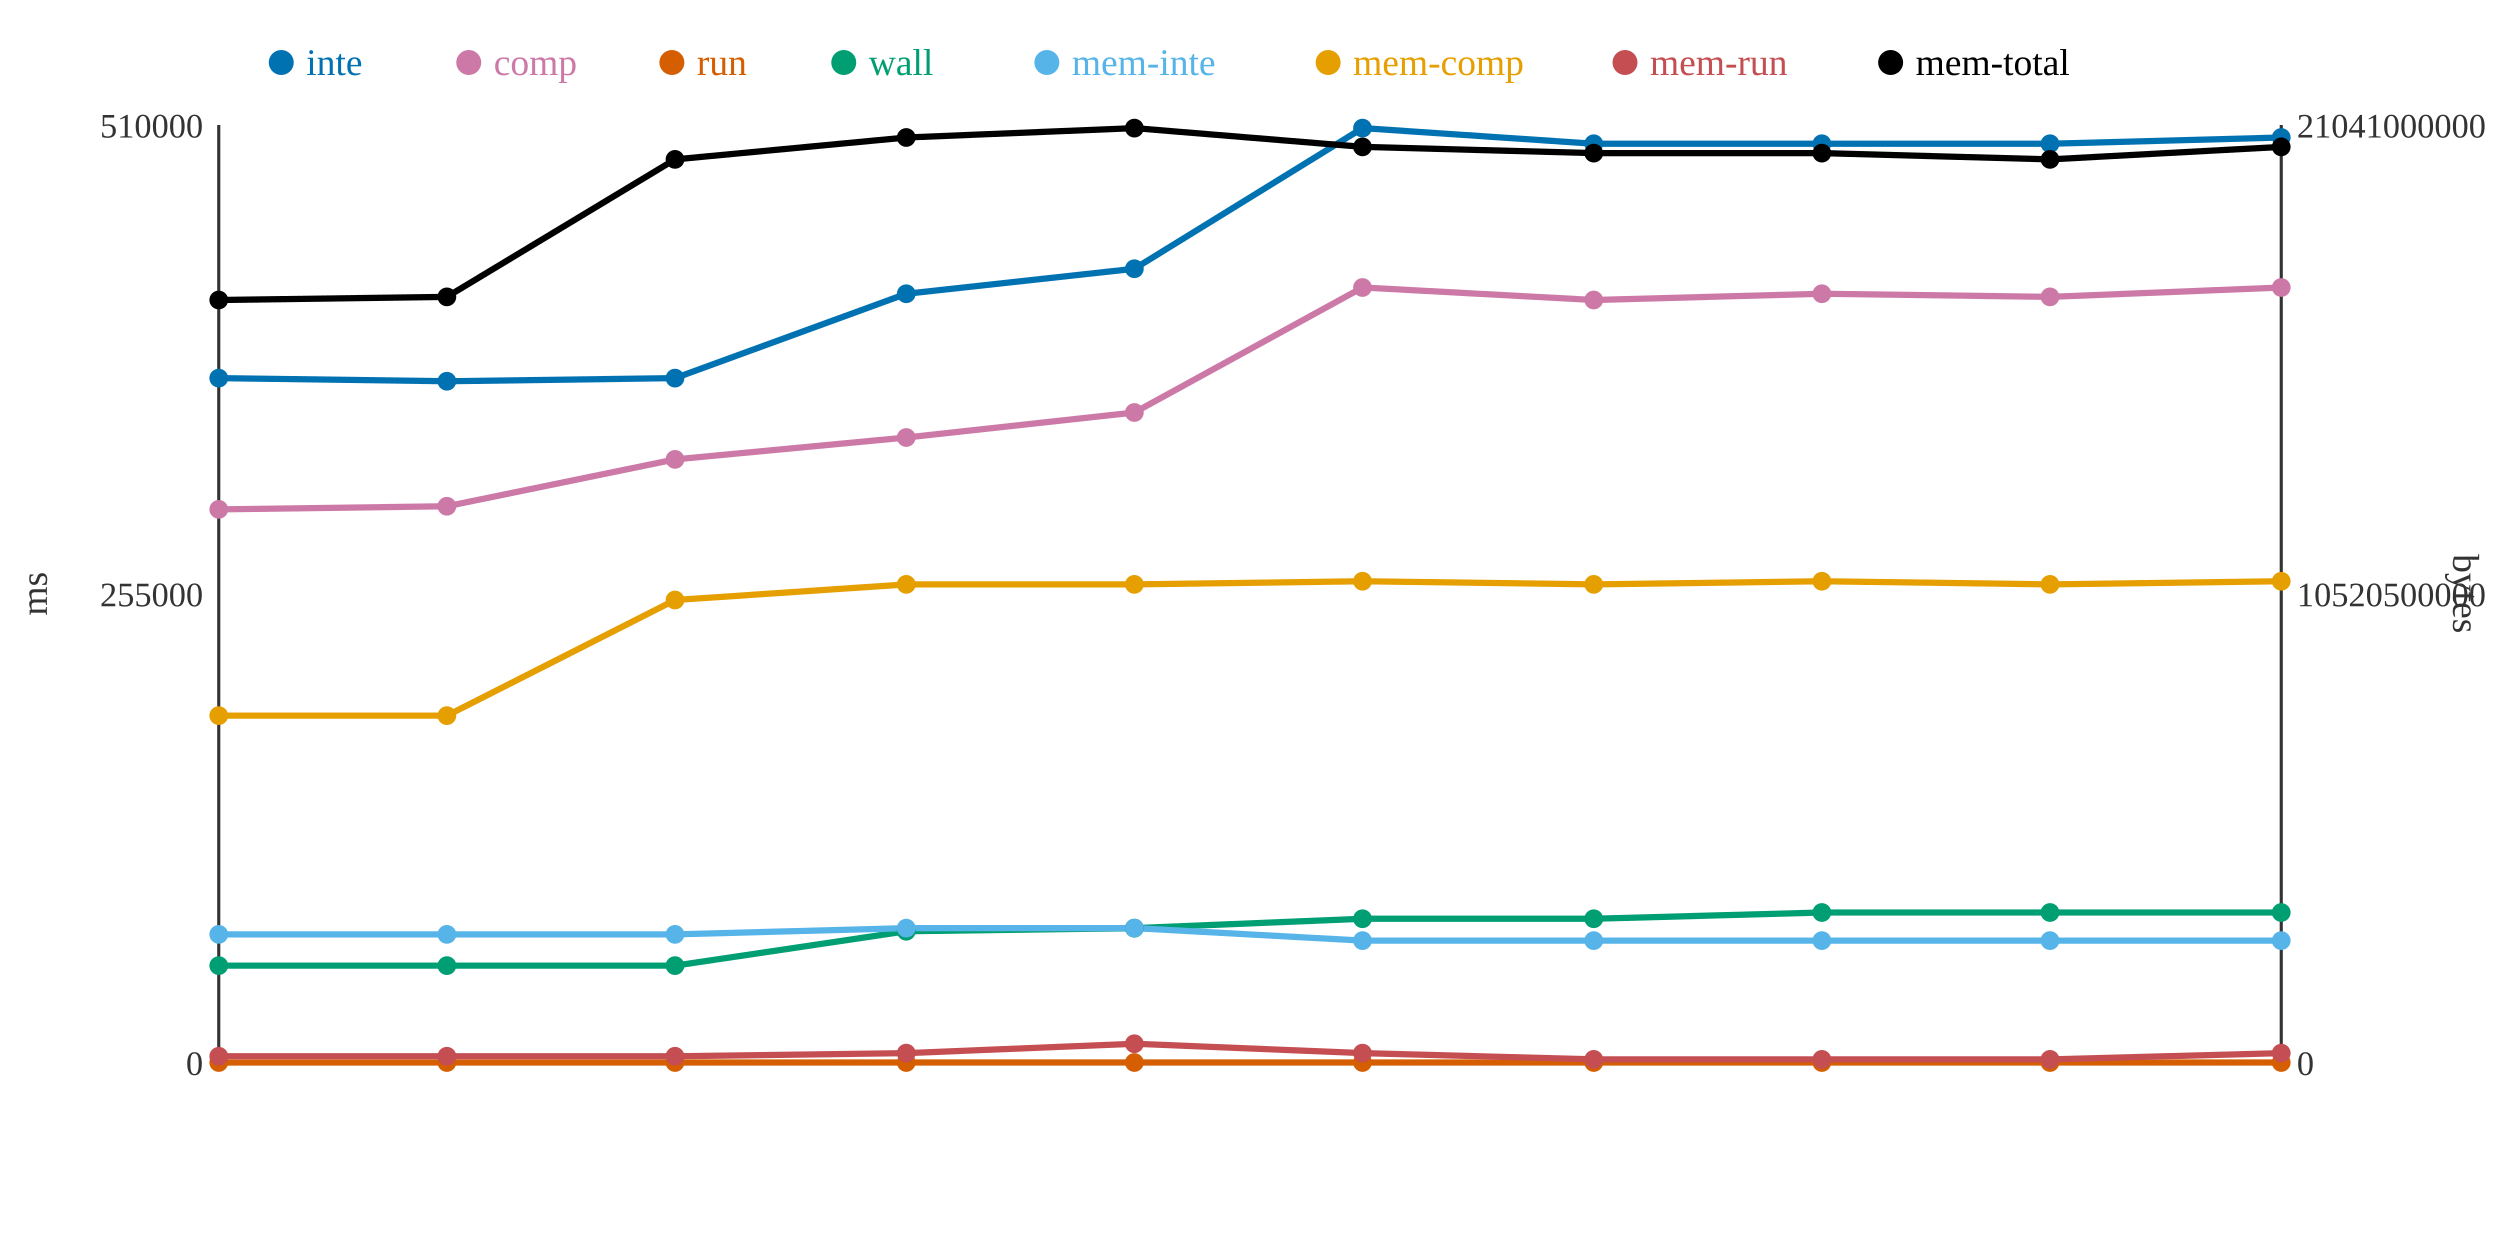
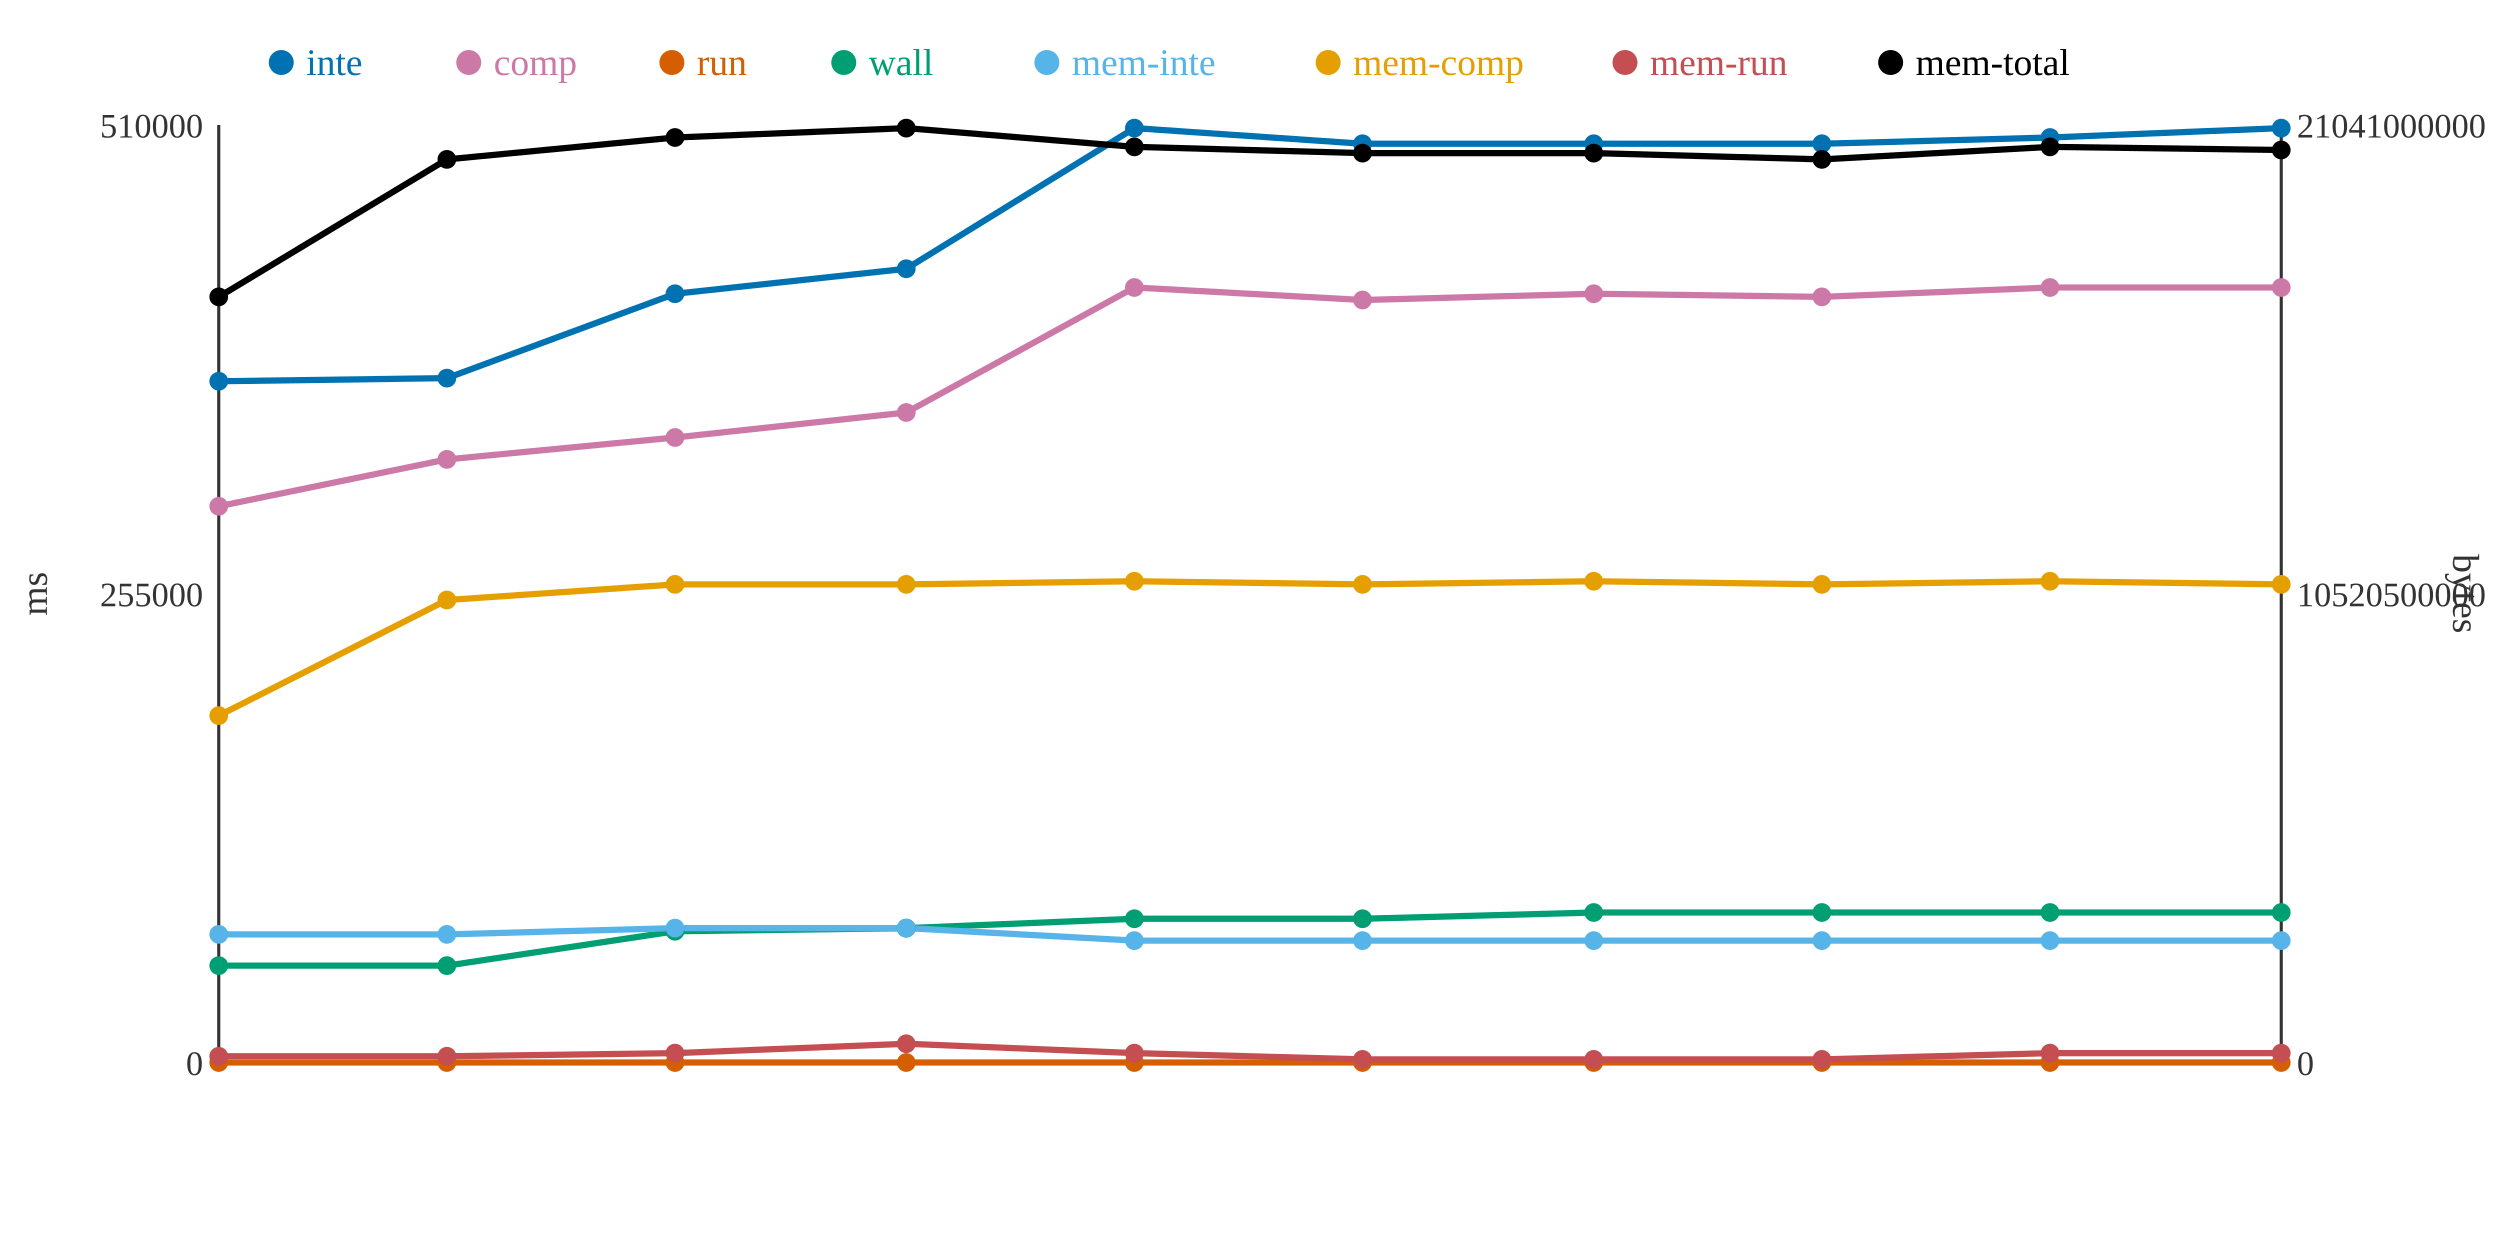
<svg xmlns="http://www.w3.org/2000/svg" width="800" height="400">
  <rect width="800" height="400" fill="white" />
  <line x1="70" y1="40" x2="70" y2="340" stroke="#333" stroke-width="1" />
  <line x1="70" y1="340" x2="730" y2="340" stroke="#333" stroke-width="1" />
  <line x1="730" y1="40" x2="730" y2="340" stroke="#333" stroke-width="1" />
  <text x="65" y="344" text-anchor="end" font-size="11" fill="#333">0</text>
  <text x="65" y="194" text-anchor="end" font-size="11" fill="#333">255000</text>
  <text x="65" y="44" text-anchor="end" font-size="11" fill="#333">510000</text>
  <text x="15" y="190" text-anchor="middle" font-size="12" fill="#333" transform="rotate(-90 15 190)">ms</text>
  <text x="735" y="344" text-anchor="start" font-size="11" fill="#333">0</text>
  <text x="735" y="194" text-anchor="start" font-size="11" fill="#333">10520500000</text>
  <text x="735" y="44" text-anchor="start" font-size="11" fill="#333">21041000000</text>
  <text x="785" y="190" text-anchor="middle" font-size="12" fill="#333" transform="rotate(90 785 190)">bytes</text>
-   <polyline points="70,121 143,122 216,121 290,94 363,86 436,41 510,46 583,46 656,46 730,44" fill="none" stroke="#0072B2" stroke-width="2" />
-   <polyline points="70,163 143,162 216,147 290,140 363,132 436,92 510,96 583,94 656,95 730,92" fill="none" stroke="#CC79A7" stroke-width="2" />
+   <polyline points="70,122 143,121 216,94 290,86 363,41 436,46 510,46 583,46 656,44 730,41" fill="none" stroke="#0072B2" stroke-width="2" />
+   <polyline points="70,162 143,147 216,140 290,132 363,92 436,96 510,94 583,95 656,92 730,92" fill="none" stroke="#CC79A7" stroke-width="2" />
  <polyline points="70,340 143,340 216,340 290,340 363,340 436,340 510,340 583,340 656,340 730,340" fill="none" stroke="#D55E00" stroke-width="2" />
-   <polyline points="70,309 143,309 216,309 290,298 363,297 436,294 510,294 583,292 656,292 730,292" fill="none" stroke="#009E73" stroke-width="2" />
-   <polyline points="70,299 143,299 216,299 290,297 363,297 436,301 510,301 583,301 656,301 730,301" fill="none" stroke="#56B4E9" stroke-width="2" />
-   <polyline points="70,229 143,229 216,192 290,187 363,187 436,186 510,187 583,186 656,187 730,186" fill="none" stroke="#E69F00" stroke-width="2" />
-   <polyline points="70,338 143,338 216,338 290,337 363,334 436,337 510,339 583,339 656,339 730,337" fill="none" stroke="#C44E52" stroke-width="2" />
-   <polyline points="70,96 143,95 216,51 290,44 363,41 436,47 510,49 583,49 656,51 730,47" fill="none" stroke="#000000" stroke-width="2" />
-   <circle cx="70" cy="121" r="3" fill="#0072B2" />
-   <circle cx="70" cy="163" r="3" fill="#CC79A7" />
+   <polyline points="70,309 143,309 216,298 290,297 363,294 436,294 510,292 583,292 656,292 730,292" fill="none" stroke="#009E73" stroke-width="2" />
+   <polyline points="70,299 143,299 216,297 290,297 363,301 436,301 510,301 583,301 656,301 730,301" fill="none" stroke="#56B4E9" stroke-width="2" />
+   <polyline points="70,229 143,192 216,187 290,187 363,186 436,187 510,186 583,187 656,186 730,187" fill="none" stroke="#E69F00" stroke-width="2" />
+   <polyline points="70,338 143,338 216,337 290,334 363,337 436,339 510,339 583,339 656,337 730,337" fill="none" stroke="#C44E52" stroke-width="2" />
+   <polyline points="70,95 143,51 216,44 290,41 363,47 436,49 510,49 583,51 656,47 730,48" fill="none" stroke="#000000" stroke-width="2" />
+   <circle cx="70" cy="122" r="3" fill="#0072B2" />
+   <circle cx="70" cy="162" r="3" fill="#CC79A7" />
  <circle cx="70" cy="340" r="3" fill="#D55E00" />
  <circle cx="70" cy="309" r="3" fill="#009E73" />
  <circle cx="70" cy="299" r="3" fill="#56B4E9" />
  <circle cx="70" cy="229" r="3" fill="#E69F00" />
  <circle cx="70" cy="338" r="3" fill="#C44E52" />
-   <circle cx="70" cy="96" r="3" fill="#000000" />
-   <circle cx="143" cy="122" r="3" fill="#0072B2" />
-   <circle cx="143" cy="162" r="3" fill="#CC79A7" />
+   <circle cx="70" cy="95" r="3" fill="#000000" />
+   <circle cx="143" cy="121" r="3" fill="#0072B2" />
+   <circle cx="143" cy="147" r="3" fill="#CC79A7" />
  <circle cx="143" cy="340" r="3" fill="#D55E00" />
  <circle cx="143" cy="309" r="3" fill="#009E73" />
  <circle cx="143" cy="299" r="3" fill="#56B4E9" />
-   <circle cx="143" cy="229" r="3" fill="#E69F00" />
+   <circle cx="143" cy="192" r="3" fill="#E69F00" />
  <circle cx="143" cy="338" r="3" fill="#C44E52" />
-   <circle cx="143" cy="95" r="3" fill="#000000" />
-   <circle cx="216" cy="121" r="3" fill="#0072B2" />
-   <circle cx="216" cy="147" r="3" fill="#CC79A7" />
+   <circle cx="143" cy="51" r="3" fill="#000000" />
+   <circle cx="216" cy="94" r="3" fill="#0072B2" />
+   <circle cx="216" cy="140" r="3" fill="#CC79A7" />
  <circle cx="216" cy="340" r="3" fill="#D55E00" />
-   <circle cx="216" cy="309" r="3" fill="#009E73" />
-   <circle cx="216" cy="299" r="3" fill="#56B4E9" />
-   <circle cx="216" cy="192" r="3" fill="#E69F00" />
-   <circle cx="216" cy="338" r="3" fill="#C44E52" />
-   <circle cx="216" cy="51" r="3" fill="#000000" />
-   <circle cx="290" cy="94" r="3" fill="#0072B2" />
-   <circle cx="290" cy="140" r="3" fill="#CC79A7" />
+   <circle cx="216" cy="298" r="3" fill="#009E73" />
+   <circle cx="216" cy="297" r="3" fill="#56B4E9" />
+   <circle cx="216" cy="187" r="3" fill="#E69F00" />
+   <circle cx="216" cy="337" r="3" fill="#C44E52" />
+   <circle cx="216" cy="44" r="3" fill="#000000" />
+   <circle cx="290" cy="86" r="3" fill="#0072B2" />
+   <circle cx="290" cy="132" r="3" fill="#CC79A7" />
  <circle cx="290" cy="340" r="3" fill="#D55E00" />
-   <circle cx="290" cy="298" r="3" fill="#009E73" />
+   <circle cx="290" cy="297" r="3" fill="#009E73" />
  <circle cx="290" cy="297" r="3" fill="#56B4E9" />
  <circle cx="290" cy="187" r="3" fill="#E69F00" />
-   <circle cx="290" cy="337" r="3" fill="#C44E52" />
-   <circle cx="290" cy="44" r="3" fill="#000000" />
-   <circle cx="363" cy="86" r="3" fill="#0072B2" />
-   <circle cx="363" cy="132" r="3" fill="#CC79A7" />
+   <circle cx="290" cy="334" r="3" fill="#C44E52" />
+   <circle cx="290" cy="41" r="3" fill="#000000" />
+   <circle cx="363" cy="41" r="3" fill="#0072B2" />
+   <circle cx="363" cy="92" r="3" fill="#CC79A7" />
  <circle cx="363" cy="340" r="3" fill="#D55E00" />
-   <circle cx="363" cy="297" r="3" fill="#009E73" />
-   <circle cx="363" cy="297" r="3" fill="#56B4E9" />
-   <circle cx="363" cy="187" r="3" fill="#E69F00" />
-   <circle cx="363" cy="334" r="3" fill="#C44E52" />
-   <circle cx="363" cy="41" r="3" fill="#000000" />
-   <circle cx="436" cy="41" r="3" fill="#0072B2" />
-   <circle cx="436" cy="92" r="3" fill="#CC79A7" />
+   <circle cx="363" cy="294" r="3" fill="#009E73" />
+   <circle cx="363" cy="301" r="3" fill="#56B4E9" />
+   <circle cx="363" cy="186" r="3" fill="#E69F00" />
+   <circle cx="363" cy="337" r="3" fill="#C44E52" />
+   <circle cx="363" cy="47" r="3" fill="#000000" />
+   <circle cx="436" cy="46" r="3" fill="#0072B2" />
+   <circle cx="436" cy="96" r="3" fill="#CC79A7" />
  <circle cx="436" cy="340" r="3" fill="#D55E00" />
  <circle cx="436" cy="294" r="3" fill="#009E73" />
  <circle cx="436" cy="301" r="3" fill="#56B4E9" />
-   <circle cx="436" cy="186" r="3" fill="#E69F00" />
-   <circle cx="436" cy="337" r="3" fill="#C44E52" />
-   <circle cx="436" cy="47" r="3" fill="#000000" />
+   <circle cx="436" cy="187" r="3" fill="#E69F00" />
+   <circle cx="436" cy="339" r="3" fill="#C44E52" />
+   <circle cx="436" cy="49" r="3" fill="#000000" />
  <circle cx="510" cy="46" r="3" fill="#0072B2" />
-   <circle cx="510" cy="96" r="3" fill="#CC79A7" />
+   <circle cx="510" cy="94" r="3" fill="#CC79A7" />
  <circle cx="510" cy="340" r="3" fill="#D55E00" />
-   <circle cx="510" cy="294" r="3" fill="#009E73" />
+   <circle cx="510" cy="292" r="3" fill="#009E73" />
  <circle cx="510" cy="301" r="3" fill="#56B4E9" />
-   <circle cx="510" cy="187" r="3" fill="#E69F00" />
+   <circle cx="510" cy="186" r="3" fill="#E69F00" />
  <circle cx="510" cy="339" r="3" fill="#C44E52" />
  <circle cx="510" cy="49" r="3" fill="#000000" />
  <circle cx="583" cy="46" r="3" fill="#0072B2" />
-   <circle cx="583" cy="94" r="3" fill="#CC79A7" />
+   <circle cx="583" cy="95" r="3" fill="#CC79A7" />
  <circle cx="583" cy="340" r="3" fill="#D55E00" />
  <circle cx="583" cy="292" r="3" fill="#009E73" />
  <circle cx="583" cy="301" r="3" fill="#56B4E9" />
-   <circle cx="583" cy="186" r="3" fill="#E69F00" />
+   <circle cx="583" cy="187" r="3" fill="#E69F00" />
  <circle cx="583" cy="339" r="3" fill="#C44E52" />
-   <circle cx="583" cy="49" r="3" fill="#000000" />
-   <circle cx="656" cy="46" r="3" fill="#0072B2" />
-   <circle cx="656" cy="95" r="3" fill="#CC79A7" />
+   <circle cx="583" cy="51" r="3" fill="#000000" />
+   <circle cx="656" cy="44" r="3" fill="#0072B2" />
+   <circle cx="656" cy="92" r="3" fill="#CC79A7" />
  <circle cx="656" cy="340" r="3" fill="#D55E00" />
  <circle cx="656" cy="292" r="3" fill="#009E73" />
  <circle cx="656" cy="301" r="3" fill="#56B4E9" />
-   <circle cx="656" cy="187" r="3" fill="#E69F00" />
-   <circle cx="656" cy="339" r="3" fill="#C44E52" />
-   <circle cx="656" cy="51" r="3" fill="#000000" />
-   <circle cx="730" cy="44" r="3" fill="#0072B2" />
+   <circle cx="656" cy="186" r="3" fill="#E69F00" />
+   <circle cx="656" cy="337" r="3" fill="#C44E52" />
+   <circle cx="656" cy="47" r="3" fill="#000000" />
+   <circle cx="730" cy="41" r="3" fill="#0072B2" />
  <circle cx="730" cy="92" r="3" fill="#CC79A7" />
  <circle cx="730" cy="340" r="3" fill="#D55E00" />
  <circle cx="730" cy="292" r="3" fill="#009E73" />
  <circle cx="730" cy="301" r="3" fill="#56B4E9" />
-   <circle cx="730" cy="186" r="3" fill="#E69F00" />
+   <circle cx="730" cy="187" r="3" fill="#E69F00" />
  <circle cx="730" cy="337" r="3" fill="#C44E52" />
-   <circle cx="730" cy="47" r="3" fill="#000000" />
+   <circle cx="730" cy="48" r="3" fill="#000000" />
  <circle cx="90" cy="20" r="4" fill="#0072B2" />
  <text x="98" y="24" text-anchor="start" font-size="12" fill="#0072B2">inte</text>
  <circle cx="150" cy="20" r="4" fill="#CC79A7" />
  <text x="158" y="24" text-anchor="start" font-size="12" fill="#CC79A7">comp</text>
  <circle cx="215" cy="20" r="4" fill="#D55E00" />
  <text x="223" y="24" text-anchor="start" font-size="12" fill="#D55E00">run</text>
  <circle cx="270" cy="20" r="4" fill="#009E73" />
  <text x="278" y="24" text-anchor="start" font-size="12" fill="#009E73">wall</text>
  <circle cx="335" cy="20" r="4" fill="#56B4E9" />
  <text x="343" y="24" text-anchor="start" font-size="12" fill="#56B4E9">mem-inte</text>
  <circle cx="425" cy="20" r="4" fill="#E69F00" />
  <text x="433" y="24" text-anchor="start" font-size="12" fill="#E69F00">mem-comp</text>
  <circle cx="520" cy="20" r="4" fill="#C44E52" />
  <text x="528" y="24" text-anchor="start" font-size="12" fill="#C44E52">mem-run</text>
  <circle cx="605" cy="20" r="4" fill="#000000" />
  <text x="613" y="24" text-anchor="start" font-size="12" fill="#000000">mem-total</text>
</svg>
